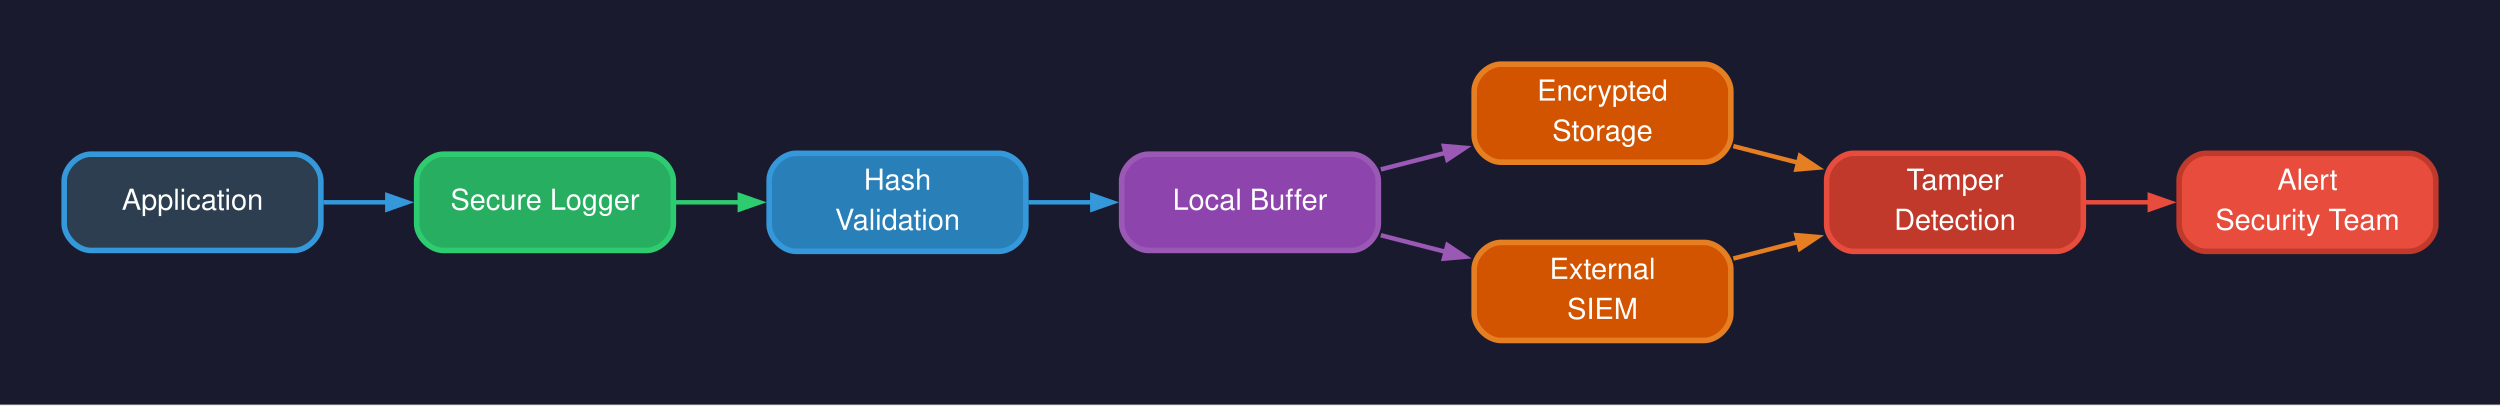
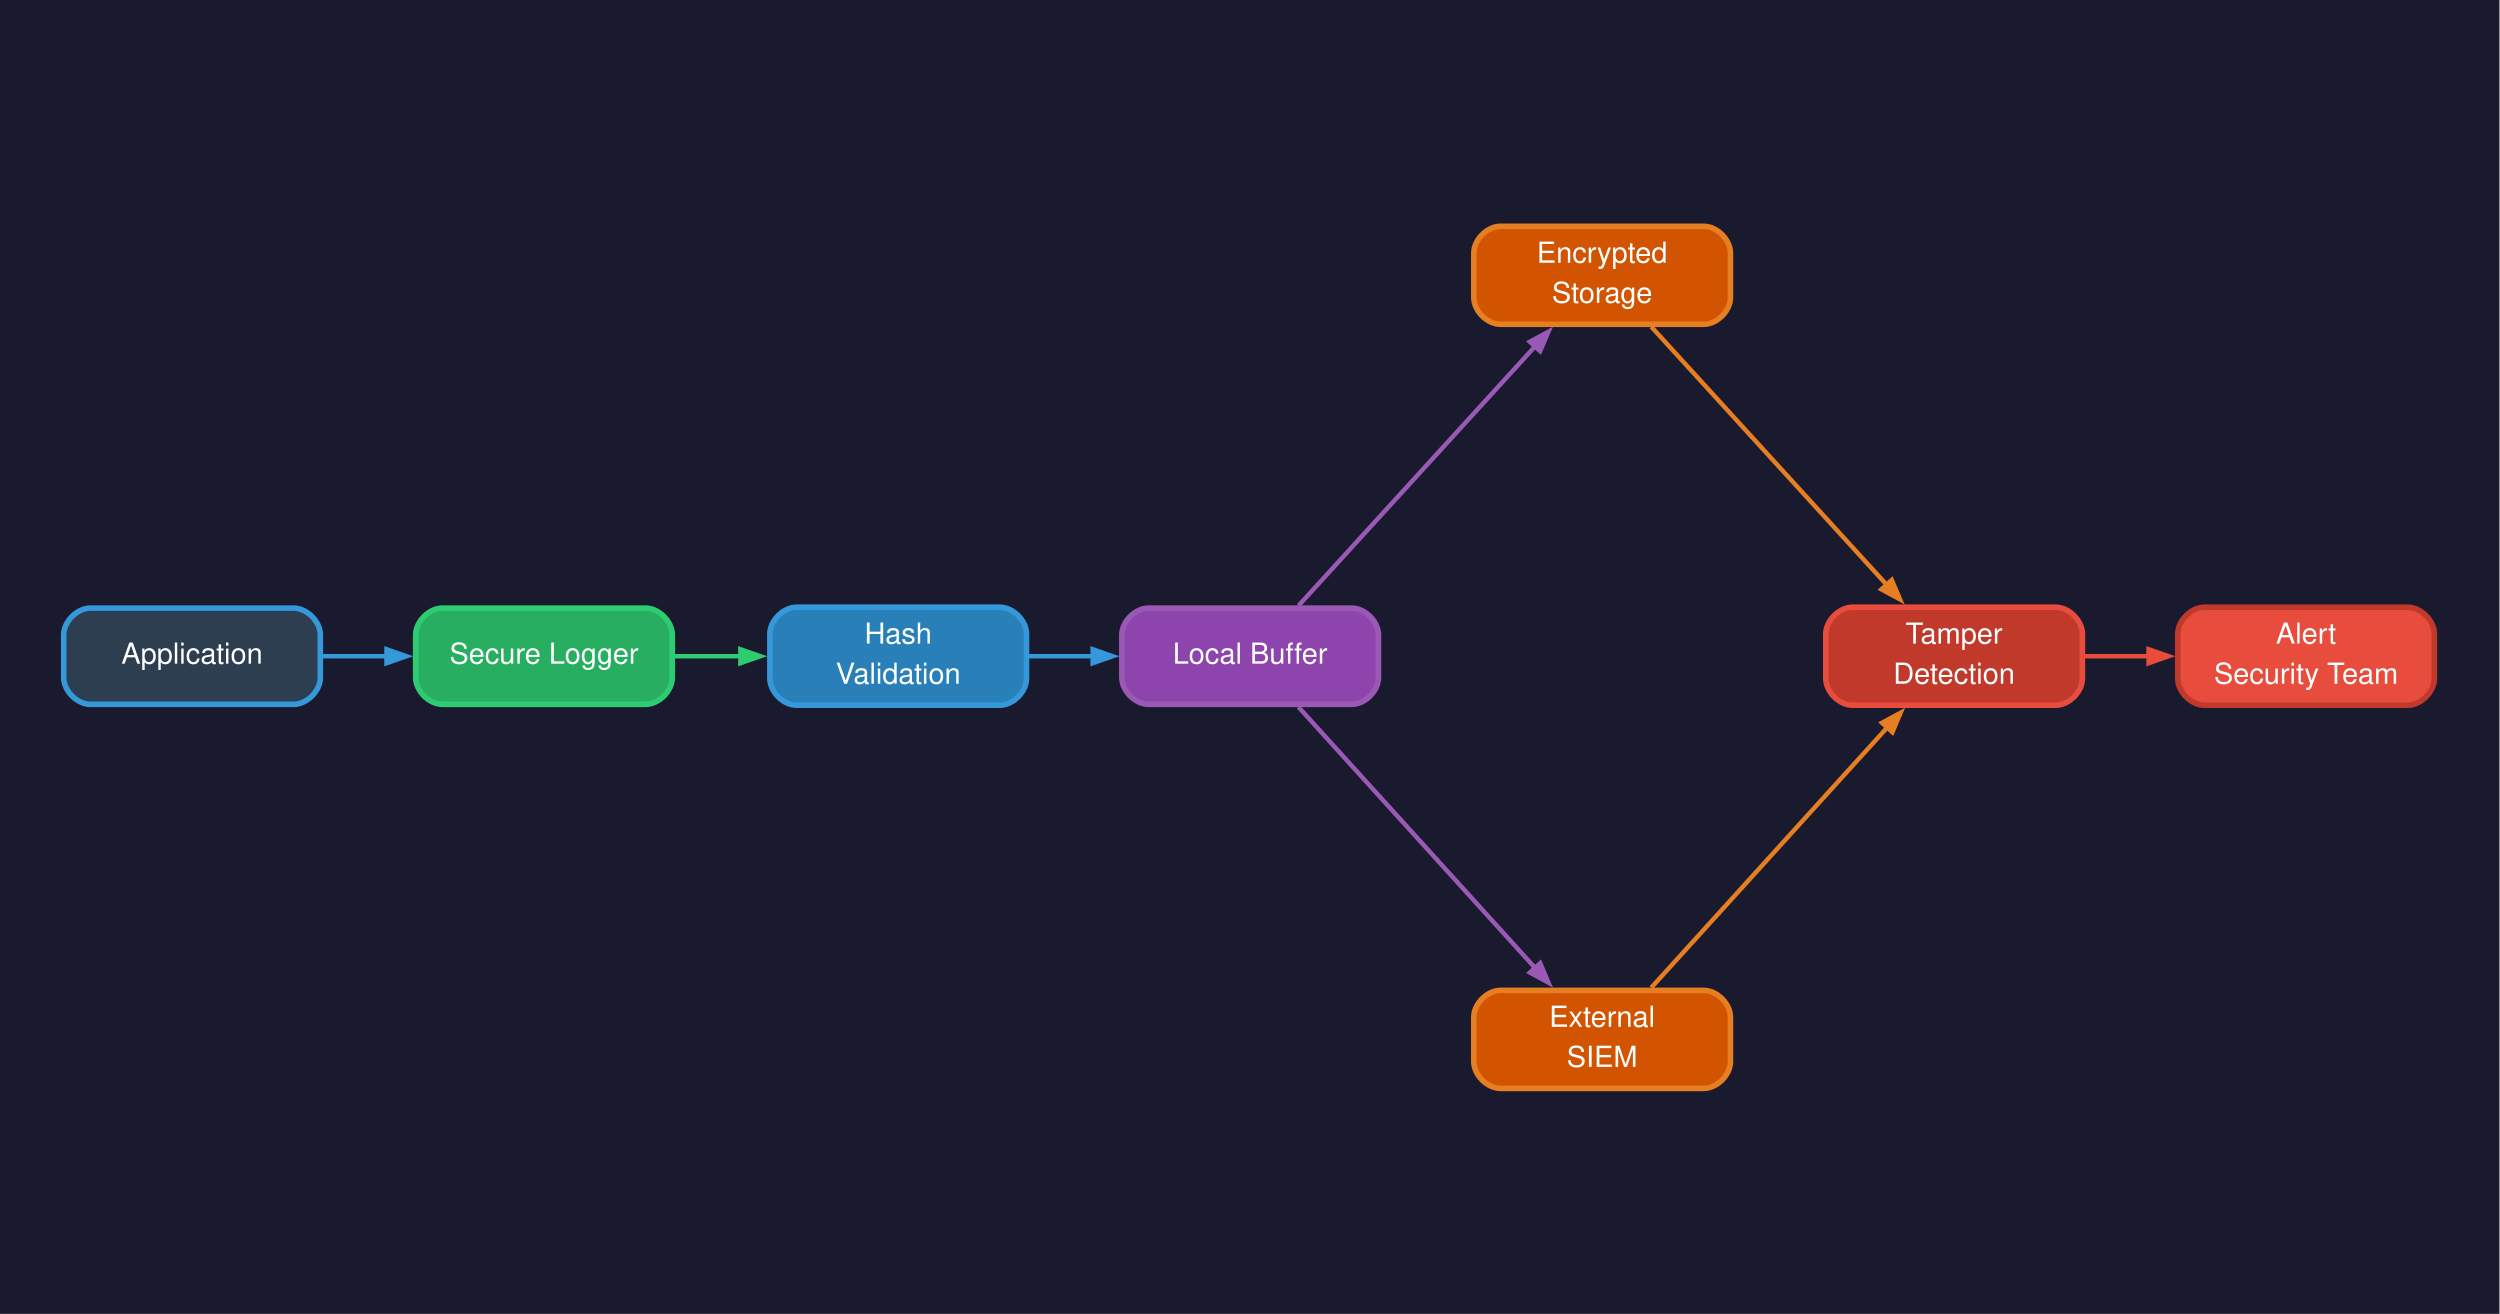
- <svg xmlns="http://www.w3.org/2000/svg" width="1122pt" height="182pt" viewBox="0.00 0.00 1122.00 182.00">
-   <g id="graph0" class="graph" transform="scale(1 1) rotate(0) translate(28.8 152.8)">
-     <polygon fill="#1a1a2e" stroke="none" points="-28.8,28.8 -28.8,-152.8 1093.2,-152.8 1093.2,28.8 -28.8,28.8" />
+ <svg xmlns="http://www.w3.org/2000/svg" width="685pt" height="360pt" viewBox="0.00 0.00 685.00 360.00">
+   <g id="graph0" class="graph" transform="scale(0.610376 0.610376) rotate(0) translate(28.8 561)">
+     <polygon fill="#1a1a2e" stroke="none" points="-28.8,28.8 -28.8,-561 1093.2,-561 1093.2,28.8 -28.8,28.8" />
    <g id="node1" class="node">
-       <path fill="#2c3e50" stroke="#3498db" stroke-width="2.5" d="M103.2,-83.6C103.2,-83.6 12,-83.6 12,-83.6 6,-83.6 0,-77.6 0,-71.6 0,-71.6 0,-52.4 0,-52.4 0,-46.4 6,-40.4 12,-40.4 12,-40.4 103.2,-40.4 103.2,-40.4 109.2,-40.4 115.2,-46.4 115.2,-52.4 115.2,-52.4 115.2,-71.6 115.2,-71.6 115.2,-77.6 109.2,-83.6 103.2,-83.6" />
-       <text xml:space="preserve" text-anchor="middle" x="57.6" y="-58.65" font-family="Segoe UI,Helvetica,Arial,sans-serif" font-size="13.00" fill="white">Application</text>
+       <path fill="#2c3e50" stroke="#3498db" stroke-width="2.5" d="M103,-288.02C103,-288.02 11.8,-288.02 11.8,-288.02 5.8,-288.02 -0.2,-282.02 -0.2,-276.02 -0.2,-276.02 -0.2,-256.82 -0.2,-256.82 -0.2,-250.82 5.8,-244.82 11.8,-244.82 11.8,-244.82 103,-244.82 103,-244.82 109,-244.82 115,-250.82 115,-256.82 115,-256.82 115,-276.02 115,-276.02 115,-282.02 109,-288.02 103,-288.02" />
+       <text xml:space="preserve" text-anchor="middle" x="57.4" y="-263.07" font-family="Segoe UI,Helvetica,Arial,sans-serif" font-size="13.00" fill="white">Application</text>
    </g>
    <g id="node2" class="node">
-       <path fill="#27ae60" stroke="#2ecc71" stroke-width="2.5" d="M261.4,-83.6C261.4,-83.6 170.2,-83.6 170.2,-83.6 164.2,-83.6 158.2,-77.6 158.2,-71.6 158.2,-71.6 158.2,-52.4 158.2,-52.4 158.2,-46.4 164.2,-40.4 170.2,-40.4 170.2,-40.4 261.4,-40.4 261.4,-40.4 267.4,-40.4 273.4,-46.4 273.4,-52.4 273.4,-52.4 273.4,-71.6 273.4,-71.6 273.4,-77.6 267.4,-83.6 261.4,-83.6" />
-       <text xml:space="preserve" text-anchor="middle" x="215.8" y="-58.65" font-family="Segoe UI,Helvetica,Arial,sans-serif" font-size="13.00" fill="white">Secure Logger</text>
+       <path fill="#27ae60" stroke="#2ecc71" stroke-width="2.5" d="M261,-288.02C261,-288.02 169.8,-288.02 169.8,-288.02 163.8,-288.02 157.8,-282.02 157.8,-276.02 157.8,-276.02 157.8,-256.82 157.8,-256.82 157.8,-250.82 163.8,-244.82 169.8,-244.82 169.8,-244.82 261,-244.82 261,-244.82 267,-244.82 273,-250.82 273,-256.82 273,-256.82 273,-276.02 273,-276.02 273,-282.02 267,-288.02 261,-288.02" />
+       <text xml:space="preserve" text-anchor="middle" x="215.4" y="-263.07" font-family="Segoe UI,Helvetica,Arial,sans-serif" font-size="13.00" fill="white">Secure Logger</text>
    </g>
    <g id="edge1" class="edge">
-       <path fill="none" stroke="#3498db" stroke-width="2" d="M116.32,-62C125.67,-62 135.44,-62 145.03,-62" />
-       <polygon fill="#3498db" stroke="#3498db" stroke-width="2" points="145.03,-65.15 154.03,-62 145.03,-58.85 145.03,-65.15" />
+       <path fill="none" stroke="#3498db" stroke-width="2" d="M116.05,-266.42C125.38,-266.42 135.14,-266.42 144.72,-266.42" />
+       <polygon fill="#3498db" stroke="#3498db" stroke-width="2" points="144.7,-269.57 153.7,-266.42 144.7,-263.27 144.7,-269.57" />
    </g>
    <g id="node3" class="node">
-       <path fill="#2980b9" stroke="#3498db" stroke-width="2.5" d="M419.6,-84C419.6,-84 328.4,-84 328.4,-84 322.4,-84 316.4,-78 316.4,-72 316.4,-72 316.4,-52 316.4,-52 316.4,-46 322.4,-40 328.4,-40 328.4,-40 419.6,-40 419.6,-40 425.6,-40 431.6,-46 431.6,-52 431.6,-52 431.6,-72 431.6,-72 431.6,-78 425.6,-84 419.6,-84" />
-       <text xml:space="preserve" text-anchor="middle" x="374" y="-67.65" font-family="Segoe UI,Helvetica,Arial,sans-serif" font-size="13.00" fill="white">Hash</text>
-       <text xml:space="preserve" text-anchor="middle" x="374" y="-49.65" font-family="Segoe UI,Helvetica,Arial,sans-serif" font-size="13.00" fill="white">Validation</text>
+       <path fill="#2980b9" stroke="#3498db" stroke-width="2.5" d="M420,-288.42C420,-288.42 328.8,-288.42 328.8,-288.42 322.8,-288.42 316.8,-282.42 316.8,-276.42 316.8,-276.42 316.8,-256.42 316.8,-256.42 316.8,-250.42 322.8,-244.42 328.8,-244.42 328.8,-244.42 420,-244.42 420,-244.42 426,-244.42 432,-250.42 432,-256.42 432,-256.42 432,-276.42 432,-276.42 432,-282.42 426,-288.42 420,-288.42" />
+       <text xml:space="preserve" text-anchor="middle" x="374.4" y="-272.07" font-family="Segoe UI,Helvetica,Arial,sans-serif" font-size="13.00" fill="white">Hash</text>
+       <text xml:space="preserve" text-anchor="middle" x="374.4" y="-254.07" font-family="Segoe UI,Helvetica,Arial,sans-serif" font-size="13.00" fill="white">Validation</text>
    </g>
    <g id="edge2" class="edge">
-       <path fill="none" stroke="#2ecc71" stroke-width="2" d="M274.52,-62C283.87,-62 293.64,-62 303.23,-62" />
-       <polygon fill="#2ecc71" stroke="#2ecc71" stroke-width="2" points="303.23,-65.15 312.23,-62 303.23,-58.85 303.23,-65.15" />
+       <path fill="none" stroke="#2ecc71" stroke-width="2" d="M273.97,-266.42C283.61,-266.42 293.71,-266.42 303.62,-266.42" />
+       <polygon fill="#2ecc71" stroke="#2ecc71" stroke-width="2" points="303.55,-269.57 312.55,-266.42 303.55,-263.27 303.55,-269.57" />
    </g>
    <g id="node4" class="node">
-       <path fill="#8e44ad" stroke="#9b59b6" stroke-width="2.5" d="M577.8,-83.6C577.8,-83.6 486.6,-83.6 486.6,-83.6 480.6,-83.6 474.6,-77.6 474.6,-71.6 474.6,-71.6 474.6,-52.4 474.6,-52.4 474.6,-46.4 480.6,-40.4 486.6,-40.4 486.6,-40.4 577.8,-40.4 577.8,-40.4 583.8,-40.4 589.8,-46.4 589.8,-52.4 589.8,-52.4 589.8,-71.6 589.8,-71.6 589.8,-77.6 583.8,-83.6 577.8,-83.6" />
-       <text xml:space="preserve" text-anchor="middle" x="532.2" y="-58.65" font-family="Segoe UI,Helvetica,Arial,sans-serif" font-size="13.00" fill="white">Local Buffer</text>
+       <path fill="#8e44ad" stroke="#9b59b6" stroke-width="2.5" d="M578,-288.02C578,-288.02 486.8,-288.02 486.8,-288.02 480.8,-288.02 474.8,-282.02 474.8,-276.02 474.8,-276.02 474.8,-256.82 474.8,-256.82 474.8,-250.82 480.8,-244.82 486.8,-244.82 486.8,-244.82 578,-244.82 578,-244.82 584,-244.82 590,-250.82 590,-256.82 590,-256.82 590,-276.02 590,-276.02 590,-282.02 584,-288.02 578,-288.02" />
+       <text xml:space="preserve" text-anchor="middle" x="532.4" y="-263.07" font-family="Segoe UI,Helvetica,Arial,sans-serif" font-size="13.00" fill="white">Local Buffer</text>
    </g>
    <g id="edge3" class="edge">
-       <path fill="none" stroke="#3498db" stroke-width="2" d="M432.72,-62C442.07,-62 451.84,-62 461.43,-62" />
-       <polygon fill="#3498db" stroke="#3498db" stroke-width="2" points="461.43,-65.15 470.43,-62 461.43,-58.85 461.43,-65.15" />
+       <path fill="none" stroke="#3498db" stroke-width="2" d="M433.05,-266.42C442.38,-266.42 452.14,-266.42 461.72,-266.42" />
+       <polygon fill="#3498db" stroke="#3498db" stroke-width="2" points="461.7,-269.57 470.7,-266.42 461.7,-263.27 461.7,-269.57" />
    </g>
    <g id="node5" class="node">
-       <path fill="#d35400" stroke="#e67e22" stroke-width="2.5" d="M736,-124C736,-124 644.8,-124 644.8,-124 638.8,-124 632.8,-118 632.8,-112 632.8,-112 632.8,-92 632.8,-92 632.8,-86 638.8,-80 644.8,-80 644.8,-80 736,-80 736,-80 742,-80 748,-86 748,-92 748,-92 748,-112 748,-112 748,-118 742,-124 736,-124" />
-       <text xml:space="preserve" text-anchor="middle" x="690.4" y="-107.65" font-family="Segoe UI,Helvetica,Arial,sans-serif" font-size="13.00" fill="white">Encrypted</text>
-       <text xml:space="preserve" text-anchor="middle" x="690.4" y="-89.65" font-family="Segoe UI,Helvetica,Arial,sans-serif" font-size="13.00" fill="white">Storage</text>
+       <path fill="#d35400" stroke="#e67e22" stroke-width="2.5" d="M736,-459.42C736,-459.42 644.8,-459.42 644.8,-459.42 638.8,-459.42 632.8,-453.42 632.8,-447.42 632.8,-447.42 632.8,-427.42 632.8,-427.42 632.8,-421.42 638.8,-415.42 644.8,-415.42 644.8,-415.42 736,-415.42 736,-415.42 742,-415.42 748,-421.42 748,-427.42 748,-427.42 748,-447.42 748,-447.42 748,-453.42 742,-459.42 736,-459.42" />
+       <text xml:space="preserve" text-anchor="middle" x="690.4" y="-443.07" font-family="Segoe UI,Helvetica,Arial,sans-serif" font-size="13.00" fill="white">Encrypted</text>
+       <text xml:space="preserve" text-anchor="middle" x="690.4" y="-425.07" font-family="Segoe UI,Helvetica,Arial,sans-serif" font-size="13.00" fill="white">Storage</text>
    </g>
    <g id="edge4" class="edge">
-       <path fill="none" stroke="#9b59b6" stroke-width="2" d="M590.92,-76.78C600.48,-79.23 610.47,-81.79 620.27,-84.3" />
-       <polygon fill="#9b59b6" stroke="#9b59b6" stroke-width="2" points="619.22,-87.28 628.72,-86.46 620.79,-81.18 619.22,-87.28" />
+       <path fill="none" stroke="#9b59b6" stroke-width="2" d="M554.12,-289.13C581.43,-319.07 629.63,-371.9 660.51,-405.76" />
+       <polygon fill="#9b59b6" stroke="#9b59b6" stroke-width="2" points="657.92,-407.59 666.31,-412.11 662.57,-403.34 657.92,-407.59" />
    </g>
    <g id="node6" class="node">
-       <path fill="#d35400" stroke="#e67e22" stroke-width="2.5" d="M736,-44C736,-44 644.8,-44 644.8,-44 638.8,-44 632.8,-38 632.8,-32 632.8,-32 632.8,-12 632.8,-12 632.8,-6 638.8,0 644.8,0 644.8,0 736,0 736,0 742,0 748,-6 748,-12 748,-12 748,-32 748,-32 748,-38 742,-44 736,-44" />
-       <text xml:space="preserve" text-anchor="middle" x="690.4" y="-27.65" font-family="Segoe UI,Helvetica,Arial,sans-serif" font-size="13.00" fill="white">External</text>
-       <text xml:space="preserve" text-anchor="middle" x="690.4" y="-9.65" font-family="Segoe UI,Helvetica,Arial,sans-serif" font-size="13.00" fill="white">SIEM</text>
+       <path fill="#d35400" stroke="#e67e22" stroke-width="2.5" d="M736,-116.42C736,-116.42 644.8,-116.42 644.8,-116.42 638.8,-116.42 632.8,-110.42 632.8,-104.42 632.8,-104.42 632.8,-84.42 632.8,-84.42 632.8,-78.42 638.8,-72.42 644.8,-72.42 644.8,-72.42 736,-72.42 736,-72.42 742,-72.42 748,-78.42 748,-84.42 748,-84.42 748,-104.42 748,-104.42 748,-110.42 742,-116.42 736,-116.42" />
+       <text xml:space="preserve" text-anchor="middle" x="690.4" y="-100.07" font-family="Segoe UI,Helvetica,Arial,sans-serif" font-size="13.00" fill="white">External</text>
+       <text xml:space="preserve" text-anchor="middle" x="690.4" y="-82.07" font-family="Segoe UI,Helvetica,Arial,sans-serif" font-size="13.00" fill="white">SIEM</text>
    </g>
    <g id="edge5" class="edge">
-       <path fill="none" stroke="#9b59b6" stroke-width="2" d="M590.92,-47.22C600.48,-44.77 610.47,-42.21 620.27,-39.7" />
-       <polygon fill="#9b59b6" stroke="#9b59b6" stroke-width="2" points="620.79,-42.82 628.72,-37.54 619.22,-36.72 620.79,-42.82" />
+       <path fill="none" stroke="#9b59b6" stroke-width="2" d="M554.12,-243.58C581.43,-213.47 629.63,-160.32 660.51,-126.27" />
+       <polygon fill="#9b59b6" stroke="#9b59b6" stroke-width="2" points="662.6,-128.66 666.32,-119.87 657.94,-124.43 662.6,-128.66" />
    </g>
    <g id="node7" class="node">
-       <path fill="#c0392b" stroke="#e74c3c" stroke-width="2.5" d="M894.2,-84C894.2,-84 803,-84 803,-84 797,-84 791,-78 791,-72 791,-72 791,-52 791,-52 791,-46 797,-40 803,-40 803,-40 894.2,-40 894.2,-40 900.2,-40 906.2,-46 906.2,-52 906.2,-52 906.2,-72 906.2,-72 906.2,-78 900.2,-84 894.2,-84" />
-       <text xml:space="preserve" text-anchor="middle" x="848.6" y="-67.65" font-family="Segoe UI,Helvetica,Arial,sans-serif" font-size="13.00" fill="white">Tamper</text>
-       <text xml:space="preserve" text-anchor="middle" x="848.6" y="-49.65" font-family="Segoe UI,Helvetica,Arial,sans-serif" font-size="13.00" fill="white">Detection</text>
+       <path fill="#c0392b" stroke="#e74c3c" stroke-width="2.5" d="M894,-288.42C894,-288.42 802.8,-288.42 802.8,-288.42 796.8,-288.42 790.8,-282.42 790.8,-276.42 790.8,-276.42 790.8,-256.42 790.8,-256.42 790.8,-250.42 796.8,-244.42 802.8,-244.42 802.8,-244.42 894,-244.42 894,-244.42 900,-244.42 906,-250.42 906,-256.42 906,-256.42 906,-276.42 906,-276.42 906,-282.42 900,-288.42 894,-288.42" />
+       <text xml:space="preserve" text-anchor="middle" x="848.4" y="-272.07" font-family="Segoe UI,Helvetica,Arial,sans-serif" font-size="13.00" fill="white">Tamper</text>
+       <text xml:space="preserve" text-anchor="middle" x="848.4" y="-254.07" font-family="Segoe UI,Helvetica,Arial,sans-serif" font-size="13.00" fill="white">Detection</text>
    </g>
    <g id="edge6" class="edge">
-       <path fill="none" stroke="#e67e22" stroke-width="2" d="M749.12,-87.22C758.68,-84.77 768.67,-82.21 778.47,-79.7" />
-       <polygon fill="#e67e22" stroke="#e67e22" stroke-width="2" points="778.99,-82.82 786.92,-77.54 777.42,-76.72 778.99,-82.82" />
+       <path fill="none" stroke="#e67e22" stroke-width="2" d="M712.44,-414.36C739.77,-384.4 787.62,-331.95 818.38,-298.23" />
+       <polygon fill="#e67e22" stroke="#e67e22" stroke-width="2" points="820.42,-300.67 824.16,-291.9 815.76,-296.43 820.42,-300.67" />
    </g>
    <g id="edge7" class="edge">
-       <path fill="none" stroke="#e67e22" stroke-width="2" d="M749.12,-36.78C758.68,-39.23 768.67,-41.79 778.47,-44.3" />
-       <polygon fill="#e67e22" stroke="#e67e22" stroke-width="2" points="777.42,-47.28 786.92,-46.46 778.99,-41.18 777.42,-47.28" />
+       <path fill="none" stroke="#e67e22" stroke-width="2" d="M712.44,-117.62C739.85,-147.84 787.89,-200.8 818.64,-234.71" />
+       <polygon fill="#e67e22" stroke="#e67e22" stroke-width="2" points="816.03,-236.53 824.41,-241.08 820.7,-232.29 816.03,-236.53" />
    </g>
    <g id="node8" class="node">
-       <path fill="#e74c3c" stroke="#c0392b" stroke-width="2.5" d="M1052.4,-84C1052.4,-84 961.2,-84 961.2,-84 955.2,-84 949.2,-78 949.2,-72 949.2,-72 949.2,-52 949.2,-52 949.2,-46 955.2,-40 961.2,-40 961.2,-40 1052.4,-40 1052.4,-40 1058.4,-40 1064.4,-46 1064.4,-52 1064.4,-52 1064.4,-72 1064.4,-72 1064.4,-78 1058.4,-84 1052.4,-84" />
-       <text xml:space="preserve" text-anchor="middle" x="1006.8" y="-67.65" font-family="Segoe UI,Helvetica,Arial,sans-serif" font-size="13.00" fill="white">Alert</text>
-       <text xml:space="preserve" text-anchor="middle" x="1006.8" y="-49.65" font-family="Segoe UI,Helvetica,Arial,sans-serif" font-size="13.00" fill="white">Security Team</text>
+       <path fill="#e74c3c" stroke="#c0392b" stroke-width="2.5" d="M1052,-288.42C1052,-288.42 960.8,-288.42 960.8,-288.42 954.8,-288.42 948.8,-282.42 948.8,-276.42 948.8,-276.42 948.8,-256.42 948.8,-256.42 948.8,-250.42 954.8,-244.42 960.8,-244.42 960.8,-244.42 1052,-244.42 1052,-244.42 1058,-244.42 1064,-250.42 1064,-256.42 1064,-256.42 1064,-276.42 1064,-276.42 1064,-282.42 1058,-288.42 1052,-288.42" />
+       <text xml:space="preserve" text-anchor="middle" x="1006.4" y="-272.07" font-family="Segoe UI,Helvetica,Arial,sans-serif" font-size="13.00" fill="white">Alert</text>
+       <text xml:space="preserve" text-anchor="middle" x="1006.4" y="-254.07" font-family="Segoe UI,Helvetica,Arial,sans-serif" font-size="13.00" fill="white">Security Team</text>
    </g>
    <g id="edge8" class="edge">
-       <path fill="none" stroke="#e74c3c" stroke-width="2" d="M907.32,-62C916.67,-62 926.44,-62 936.03,-62" />
-       <polygon fill="#e74c3c" stroke="#e74c3c" stroke-width="2" points="936.03,-65.15 945.03,-62 936.03,-58.85 936.03,-65.15" />
+       <path fill="none" stroke="#e74c3c" stroke-width="2" d="M907.05,-266.42C916.38,-266.42 926.14,-266.42 935.72,-266.42" />
+       <polygon fill="#e74c3c" stroke="#e74c3c" stroke-width="2" points="935.7,-269.57 944.7,-266.42 935.7,-263.27 935.7,-269.57" />
    </g>
  </g>
</svg>
